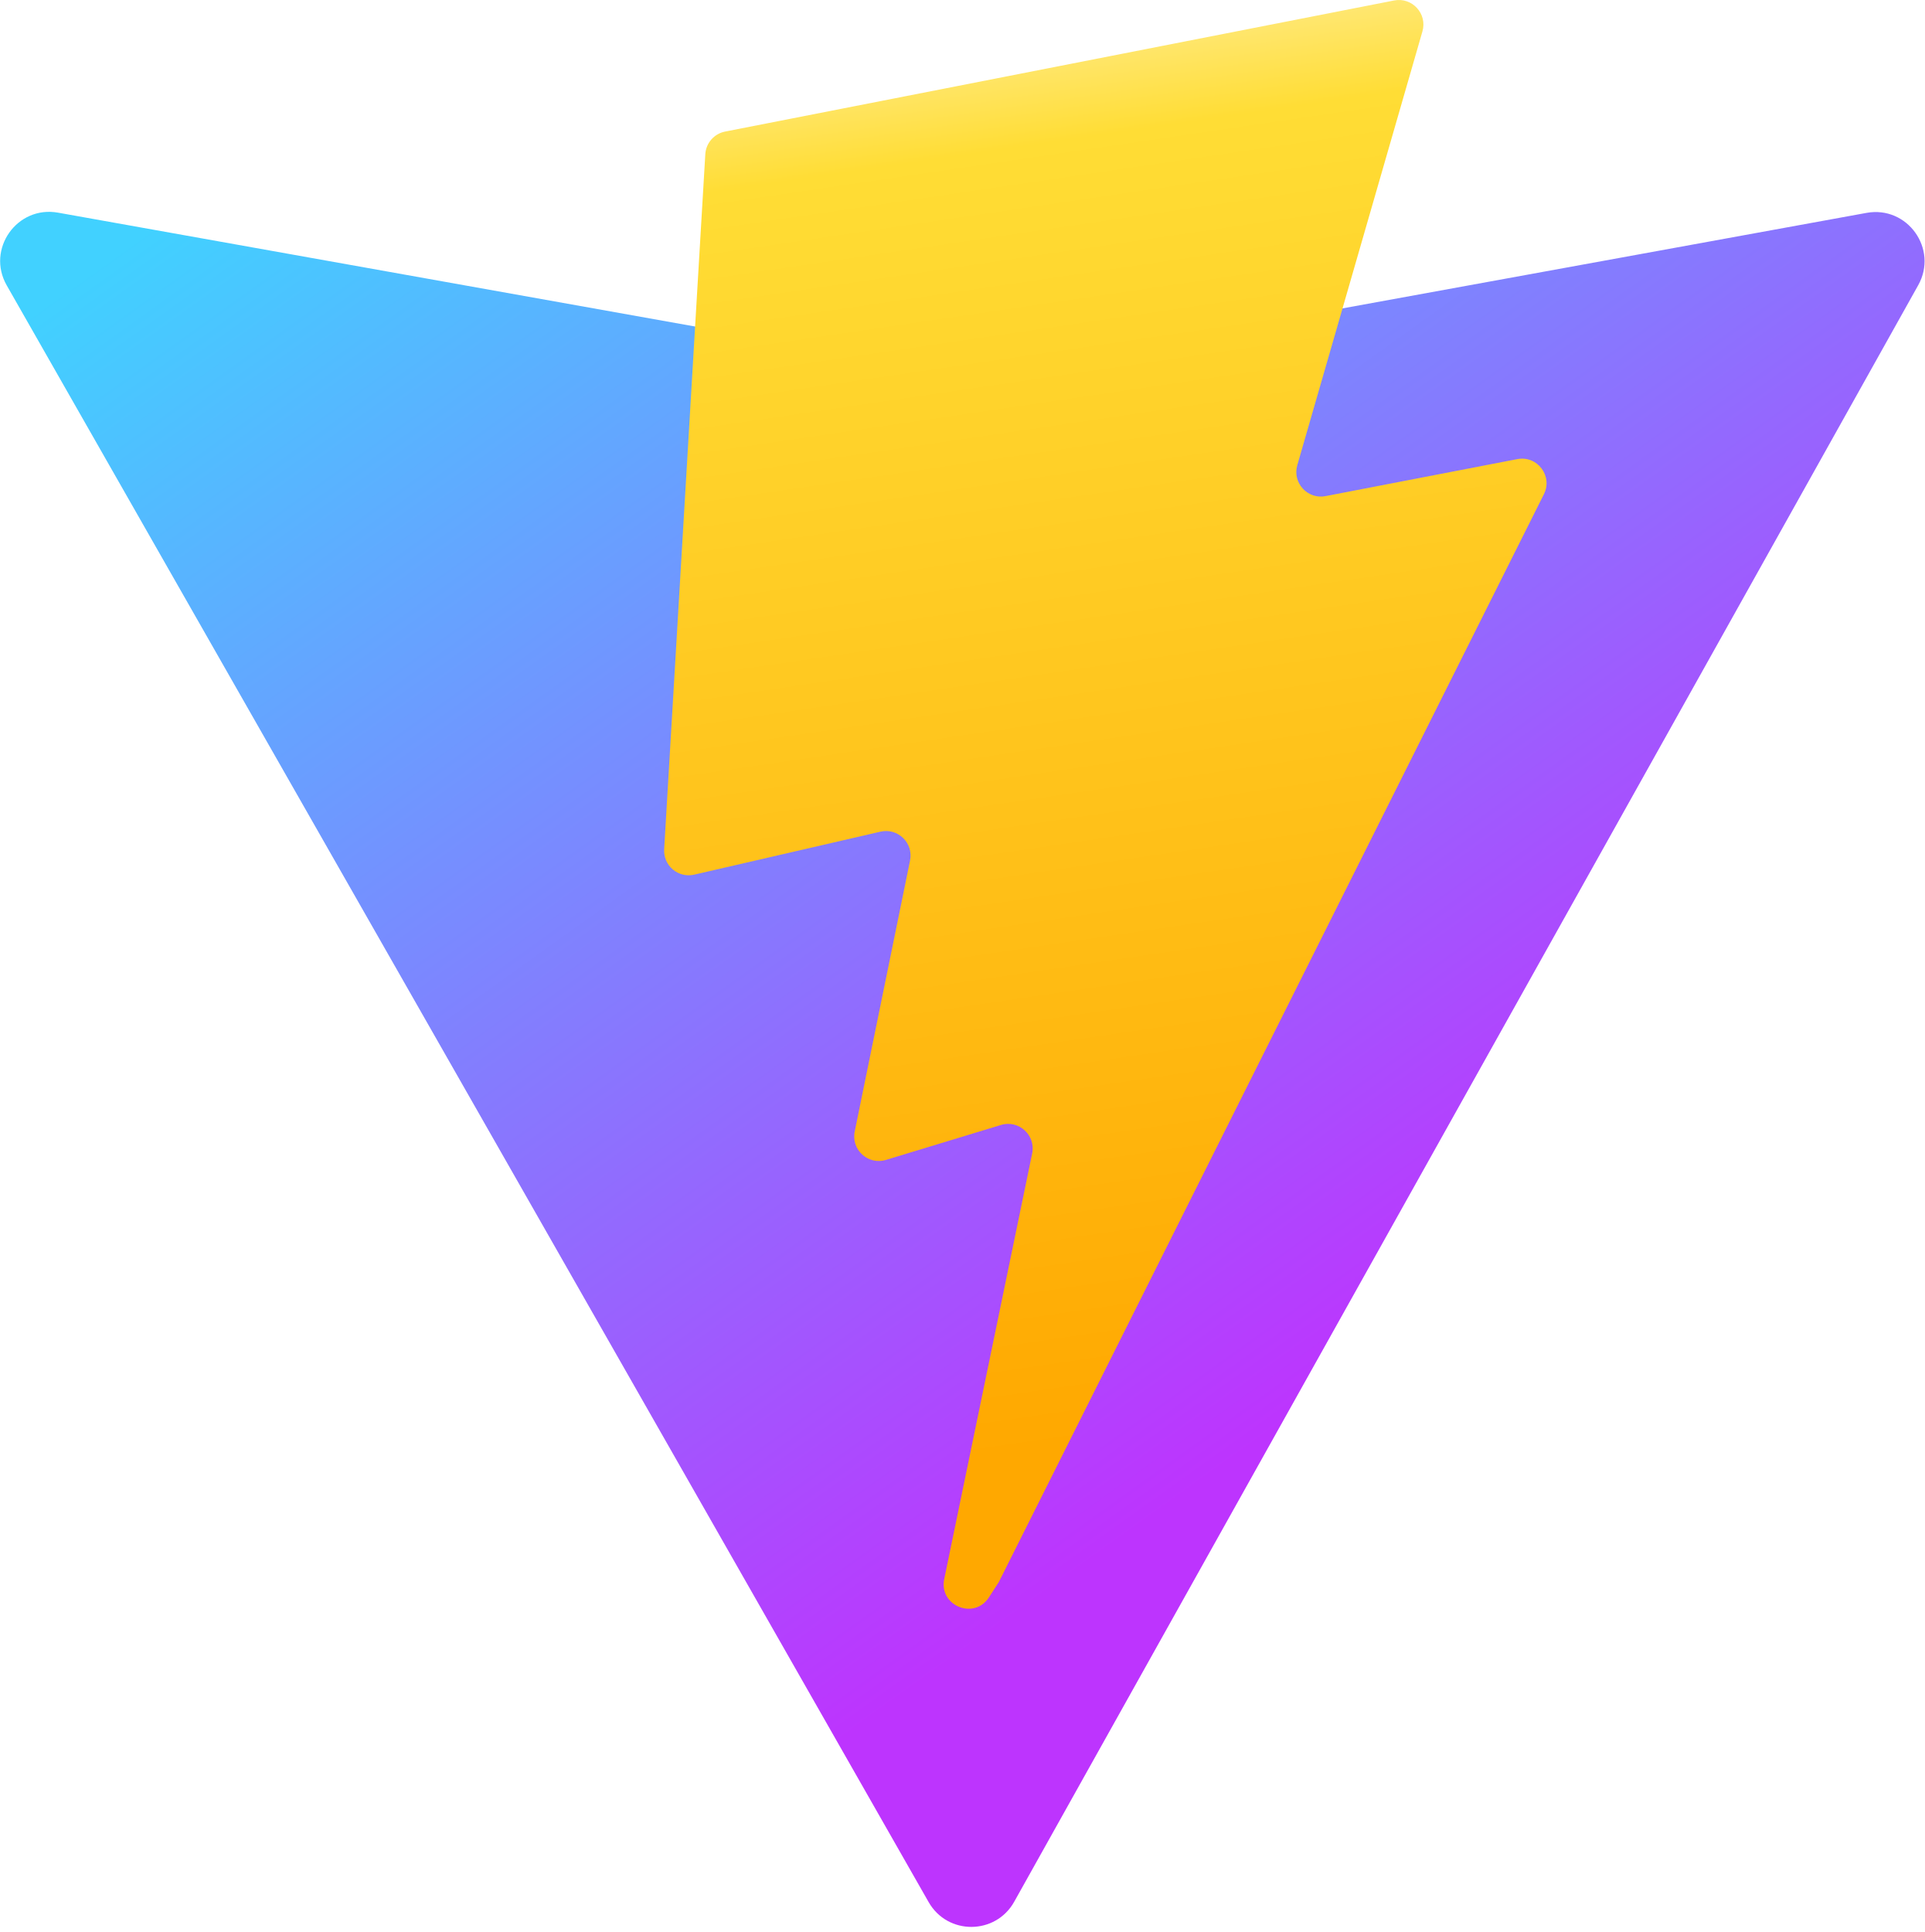
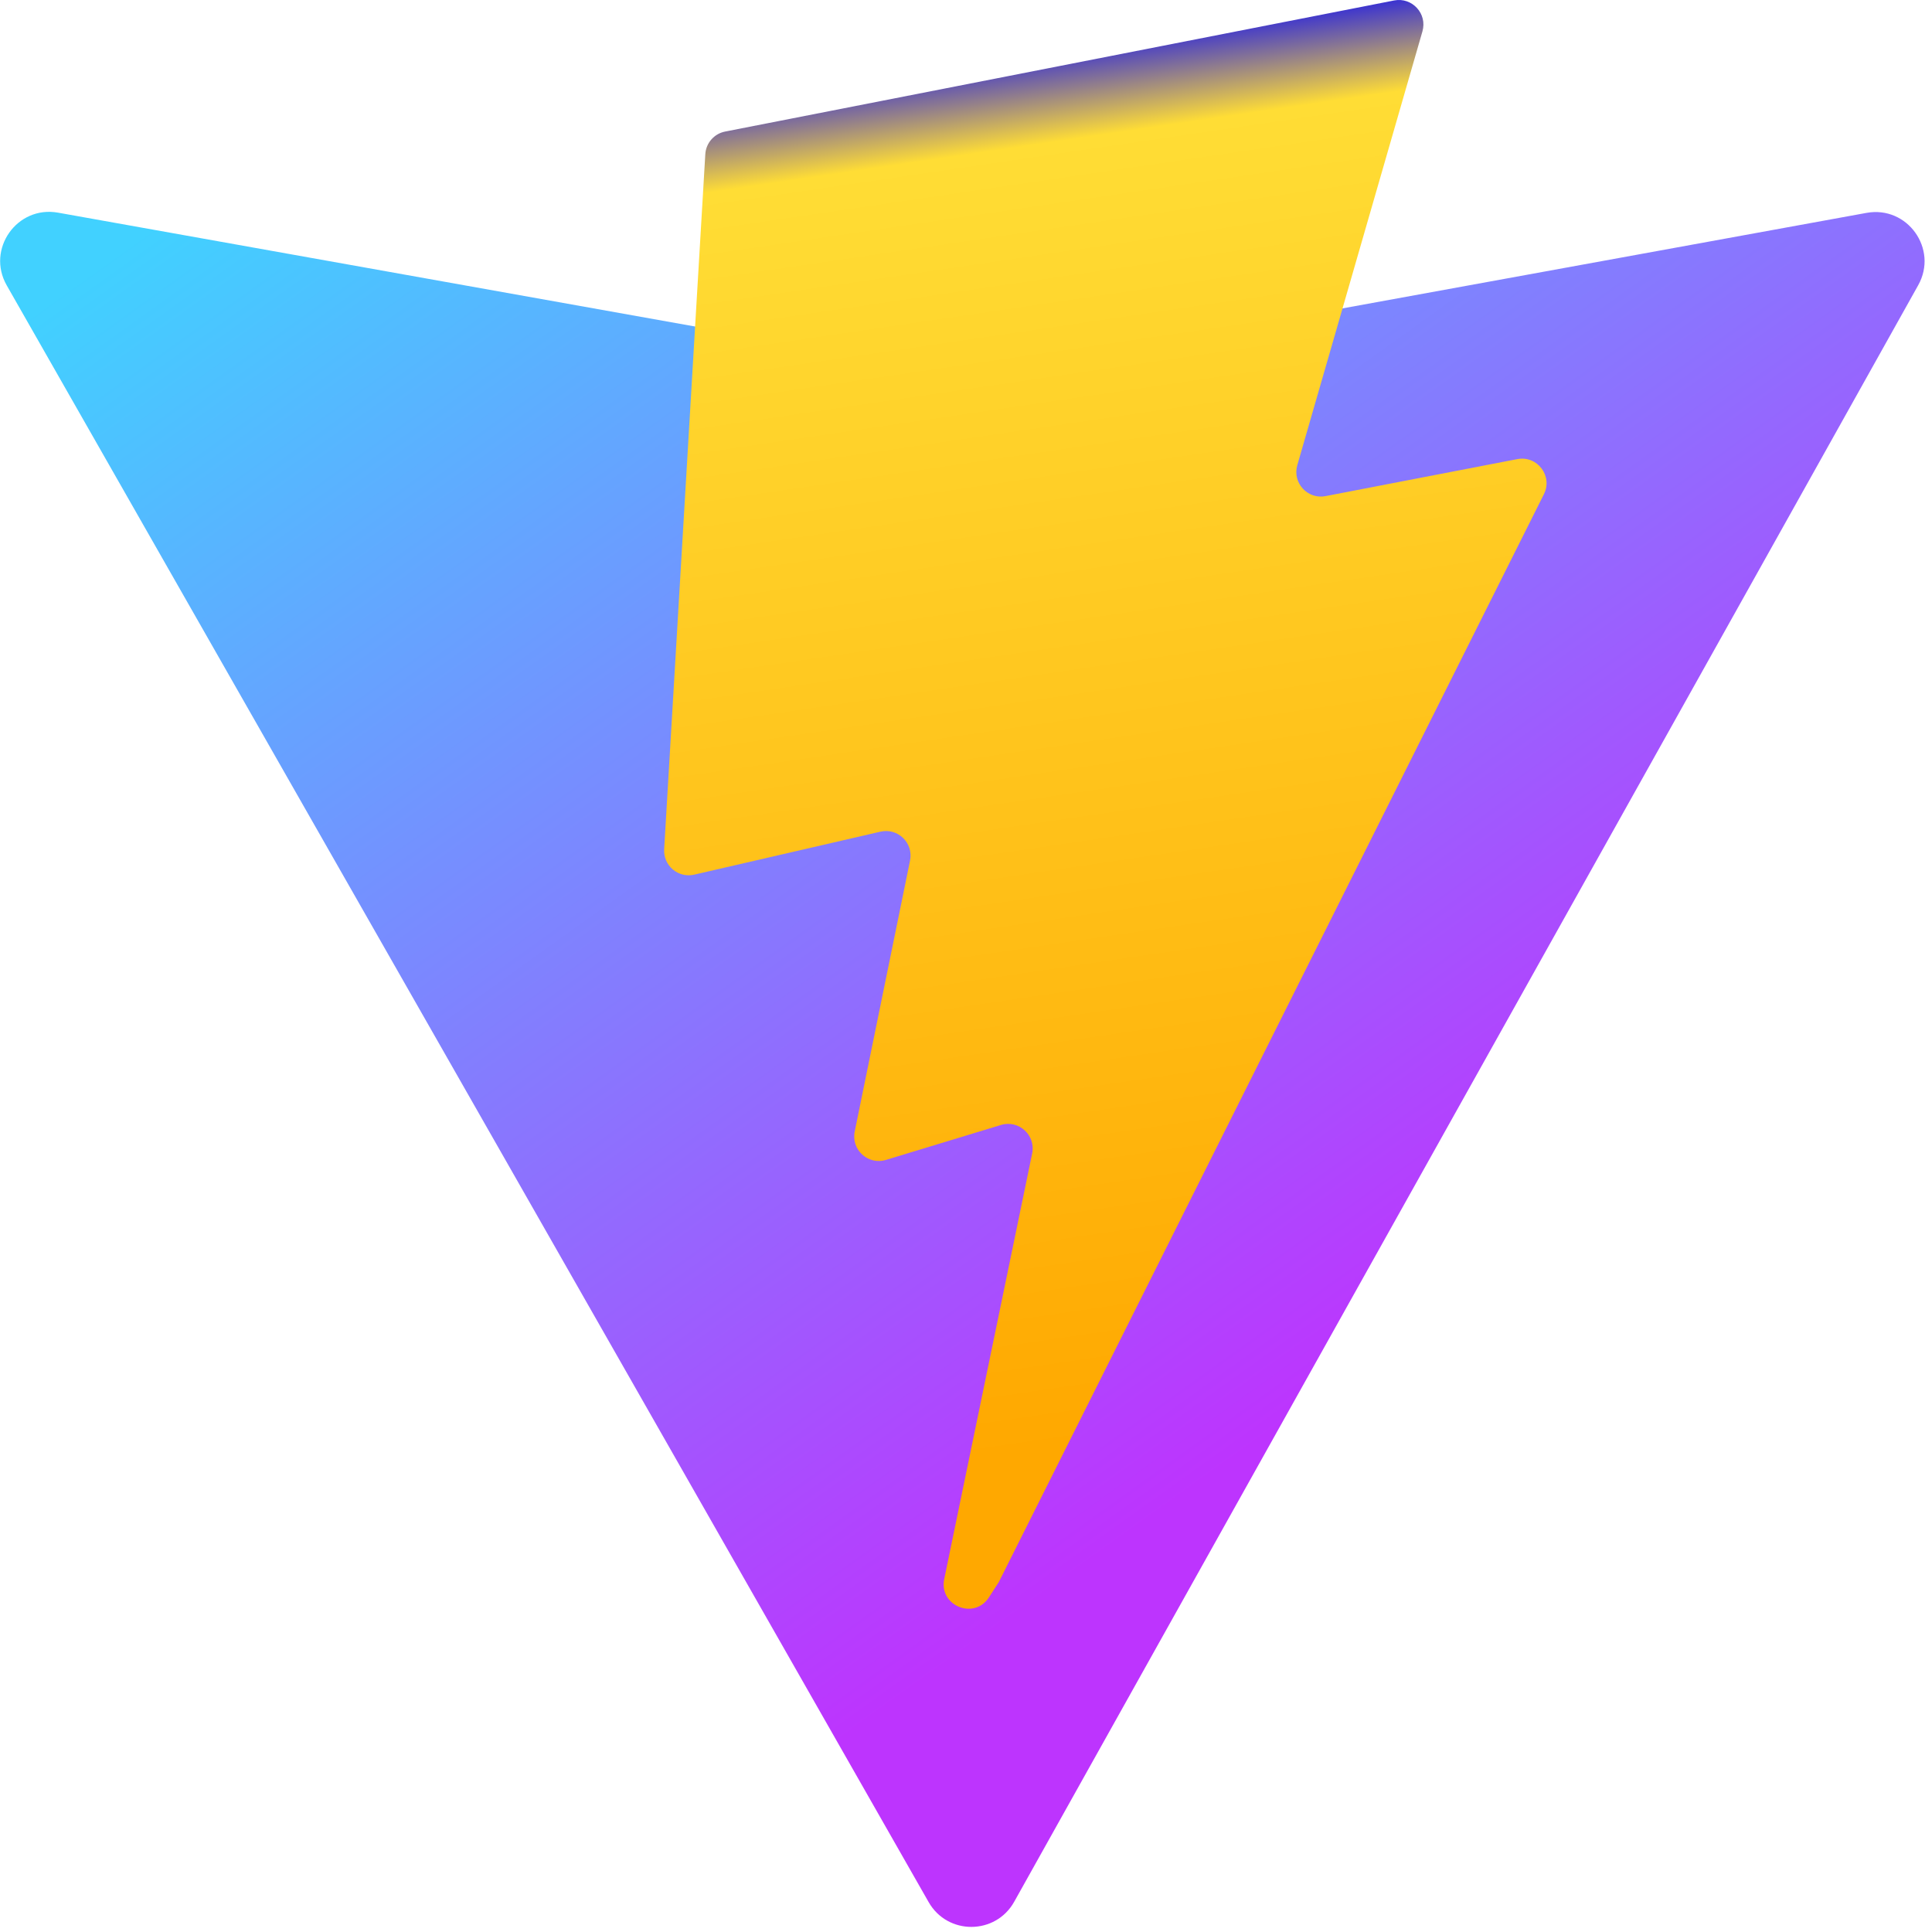
<svg xmlns="http://www.w3.org/2000/svg" aria-hidden="true" role="img" class="iconify iconify--logos" width="31.88" height="32" preserveAspectRatio="xMidYMid meet" viewBox="0 0 256 257">
  <defs>
-     <linearGradient id="IconifyId1813088fe1fbc01fb466" x1="-.828%" x2="57.636%" y1="7.652%" y2="78.411%">
+     <linearGradient id="IconifyId1813088fe1fbc01fb466" x1="-.82%" x2="57.636%" y1="7.652%" y2="78.411%">
      <stop offset="0%" stop-color="#41D1FF" />
      <stop offset="100%" stop-color="#BD34FE" />
    </linearGradient>
    <linearGradient id="IconifyId1813088fe1fbc01fb467" x1="43.376%" x2="50.316%" y1="2.242%" y2="89.03%">
-       <stop offset="0%" stop-color="#FFEA83" />
+       <stop offset="0%" stop-color="blue" />
      <stop offset="8.333%" stop-color="#FFDD35" />
      <stop offset="100%" stop-color="#FFA800" />
    </linearGradient>
  </defs>
  <path fill="url(#IconifyId1813088fe1fbc01fb466)" d="M255.153 37.938L134.897 252.976c-2.483 4.44-8.862 4.466-11.382.048L.875 37.958c-2.746-4.814 1.371-10.646 6.827-9.67l120.385 21.517a6.537 6.537 0 0 0 2.322-.004l117.867-21.483c5.438-.991 9.574 4.796 6.877 9.62Z" />
  <path fill="url(#IconifyId1813088fe1fbc01fb467)" d="M185.432.063L96.44 17.501a3.268 3.268 0 0 0-2.634 3.014l-5.474 92.456a3.268 3.268 0 0 0 3.997 3.378l24.777-5.718c2.318-.535 4.413 1.507 3.936 3.838l-7.361 36.047c-.495 2.426 1.782 4.5 4.151 3.78l15.304-4.649c2.372-.72 4.652 1.36 4.15 3.788l-11.698 56.621c-.732 3.542 3.979 5.473 5.943 2.437l1.313-2.028l72.516-144.72c1.215-2.423-.88-5.186-3.54-4.672l-25.505 4.922c-2.396.462-4.435-1.77-3.759-4.114l16.646-57.705c.677-2.35-1.37-4.583-3.769-4.113Z" />
</svg>
